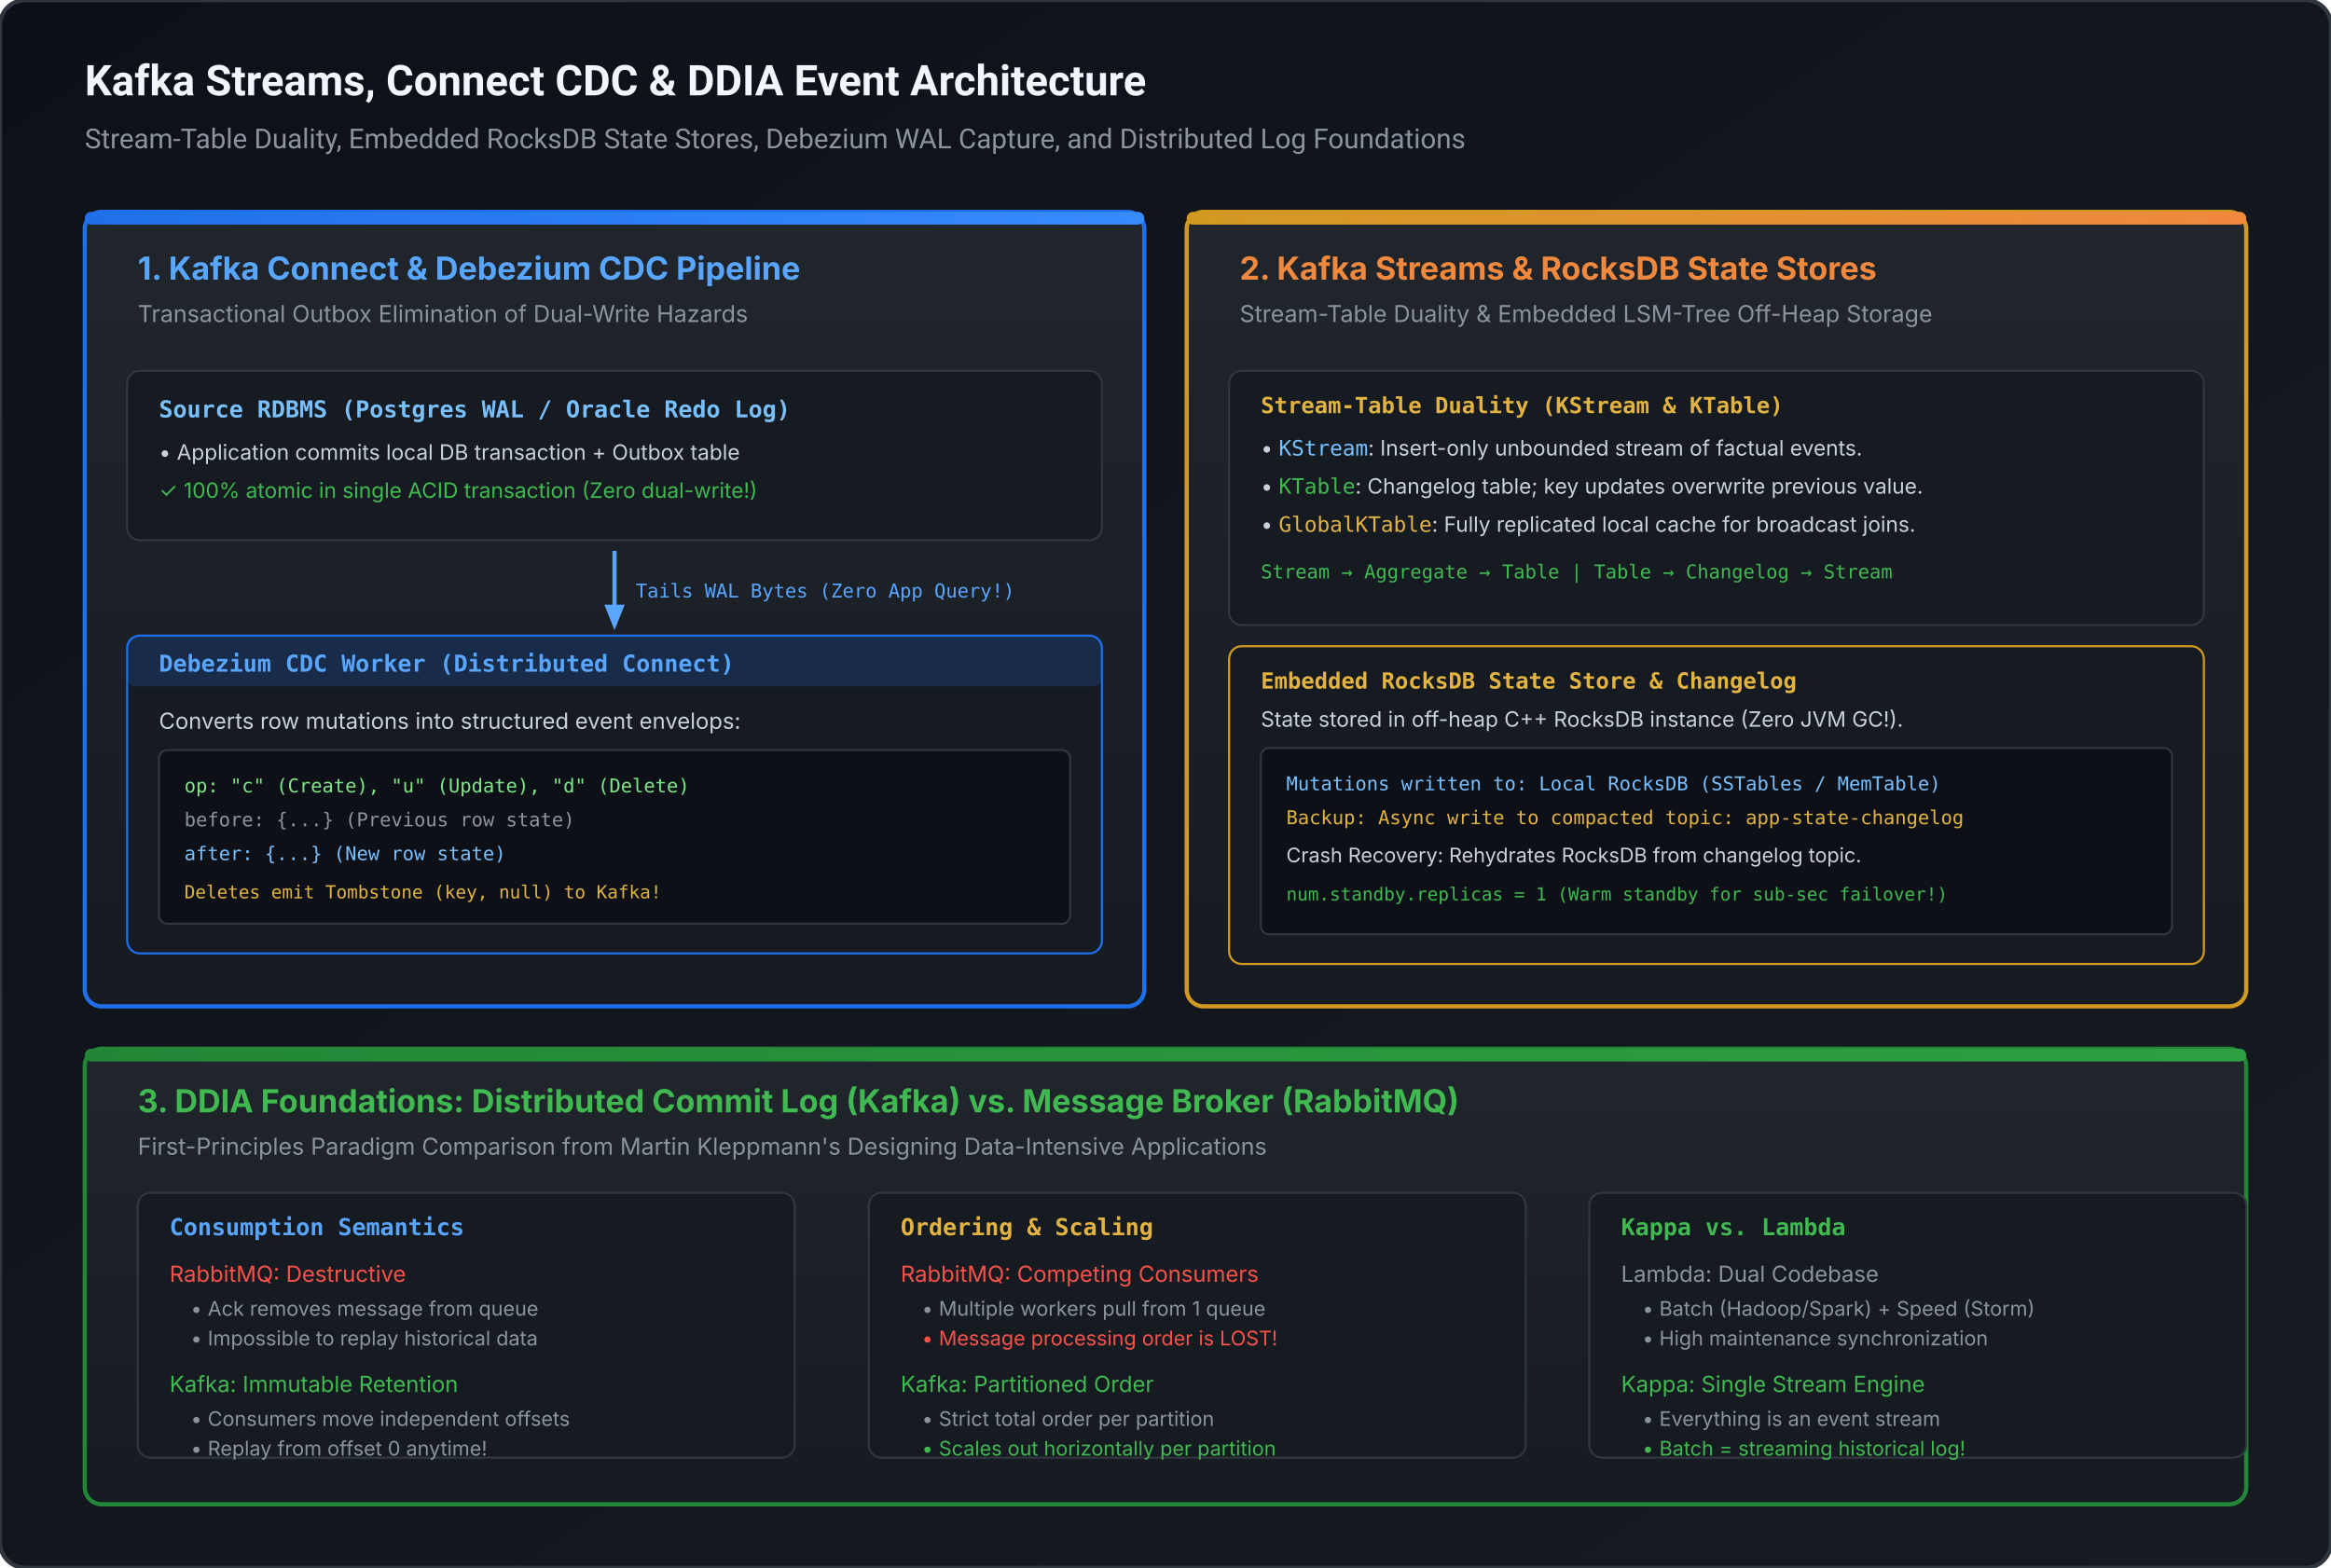
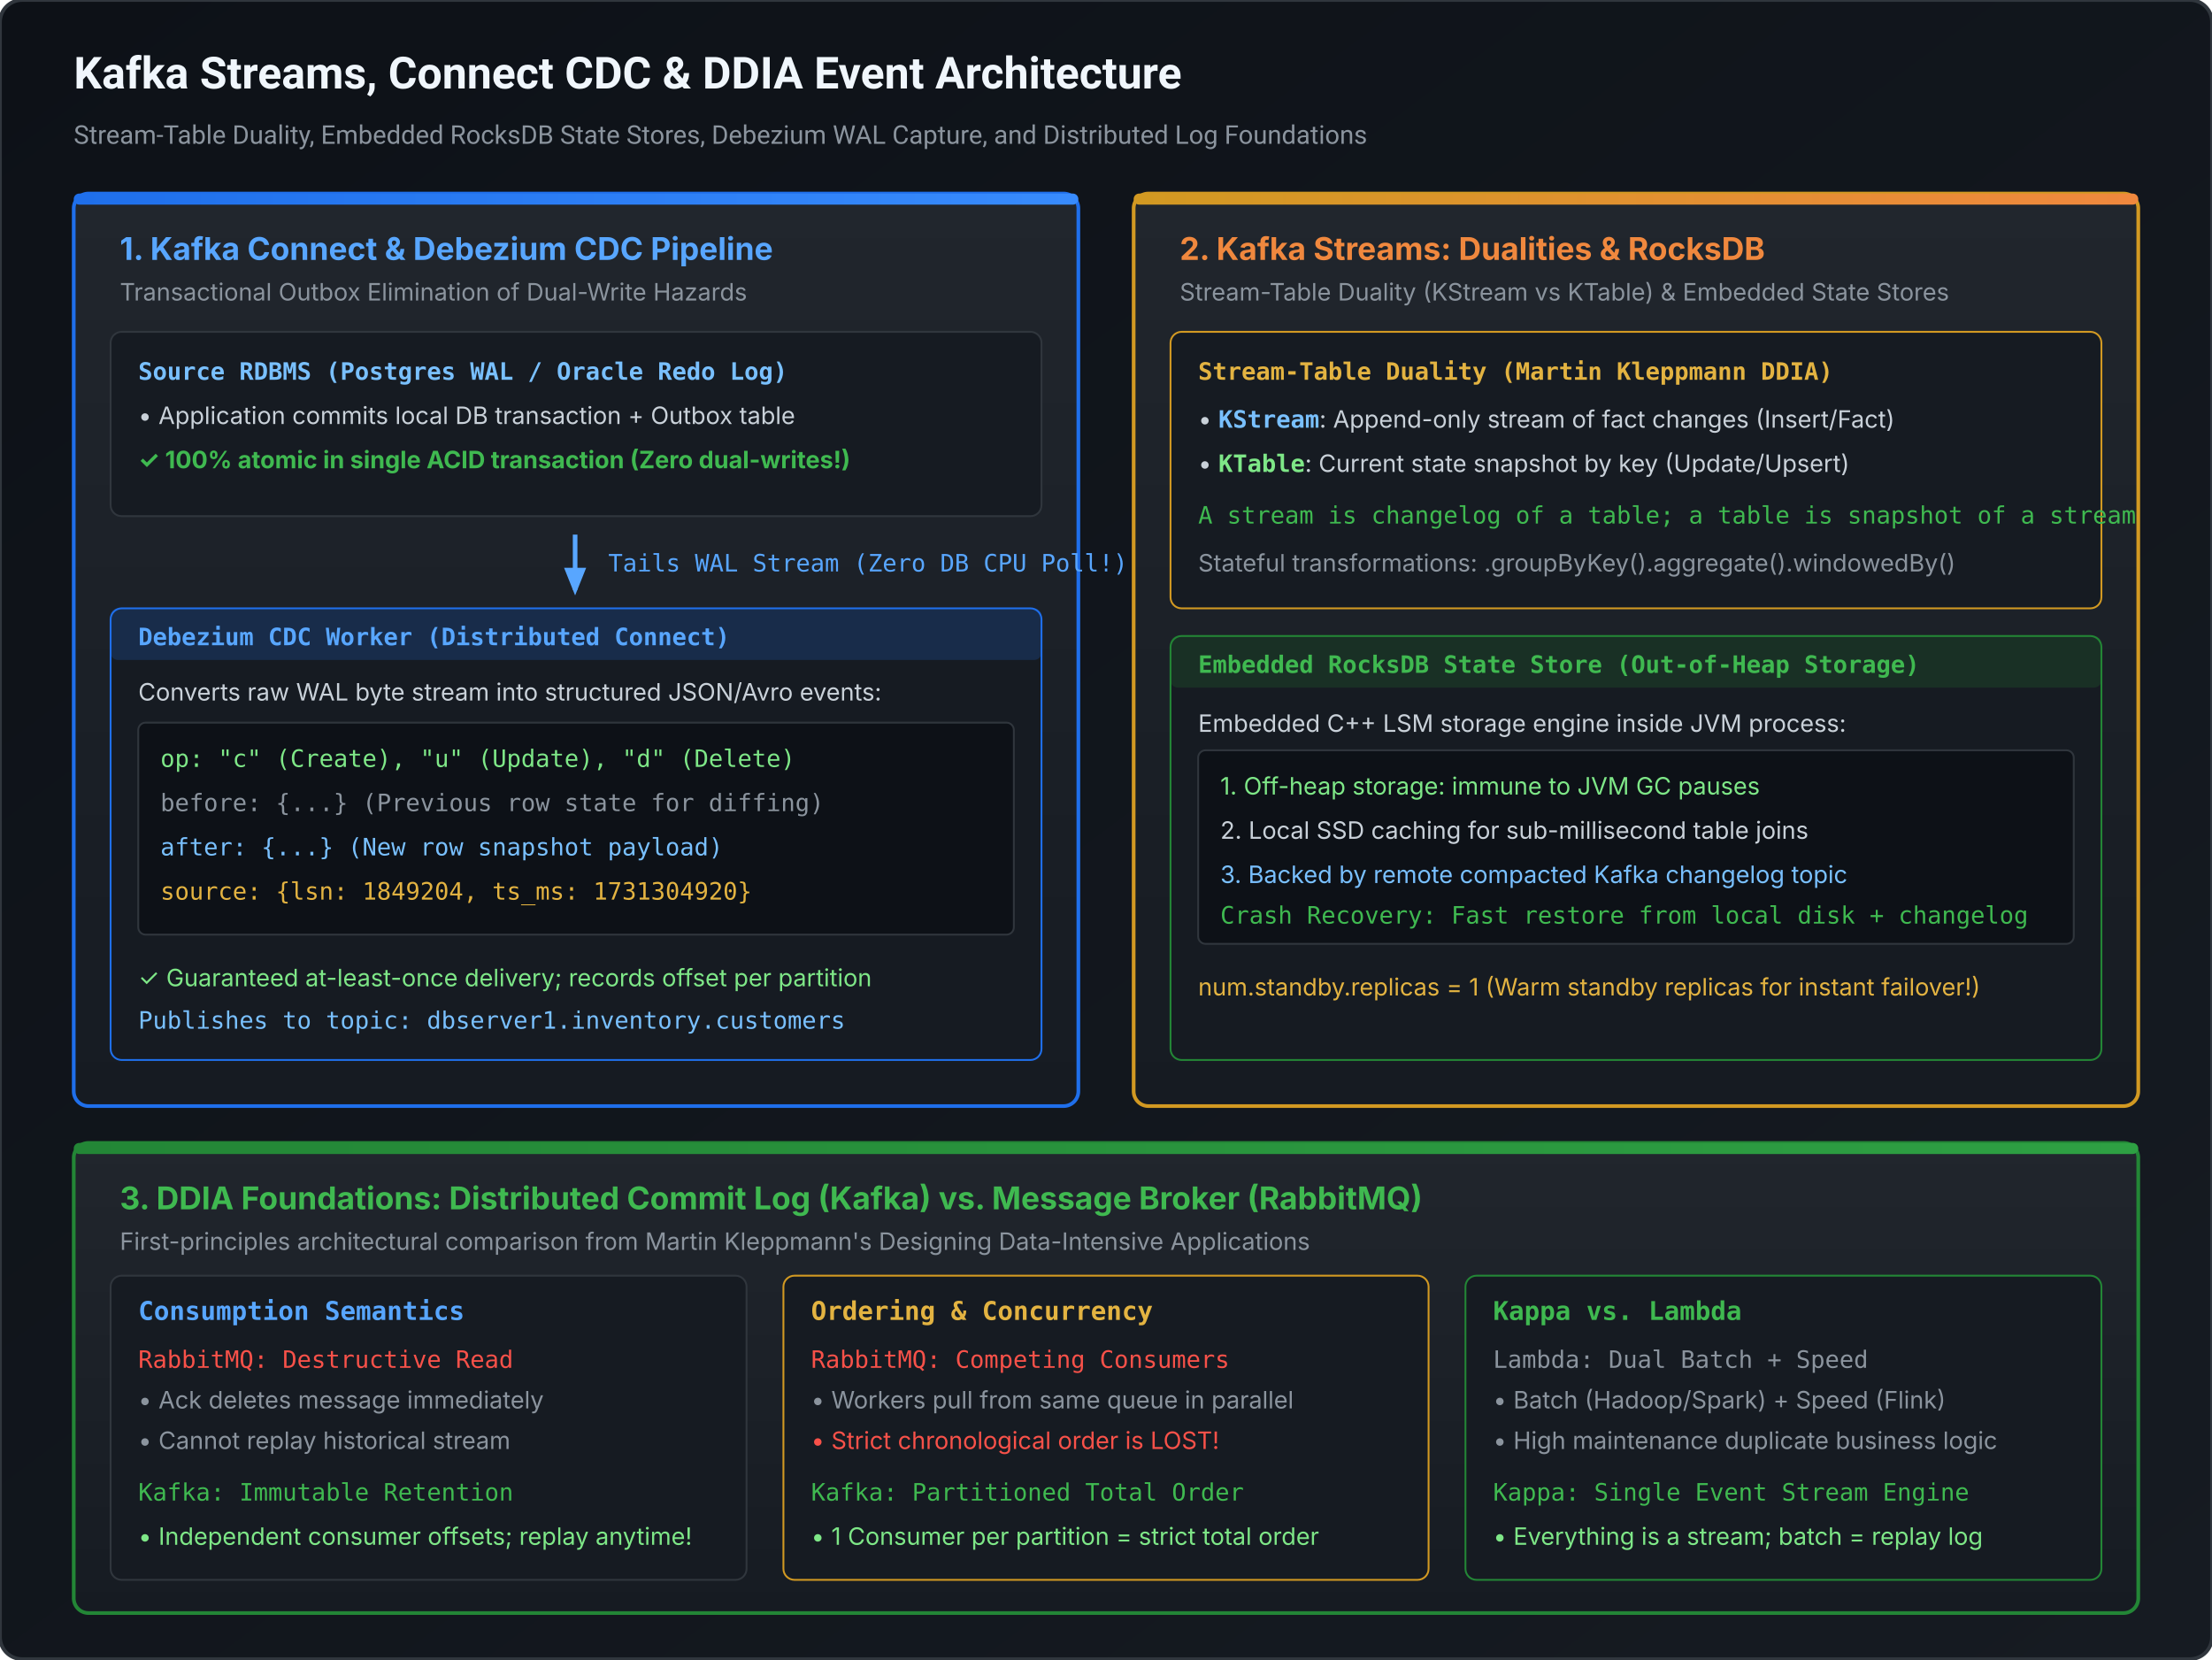
- <svg xmlns="http://www.w3.org/2000/svg" viewBox="0 0 1100 740" width="100%" height="100%">
+ <svg xmlns="http://www.w3.org/2000/svg" viewBox="0 0 1200 900" width="100%" height="100%">
  <defs>
    <linearGradient id="bgGradK4" x1="0%" y1="0%" x2="100%" y2="100%">
      <stop offset="0%" stop-color="#0d1117" />
      <stop offset="100%" stop-color="#161b22" />
    </linearGradient>
    <linearGradient id="cardGradK4" x1="0%" y1="0%" x2="0%" y2="100%">
      <stop offset="0%" stop-color="#21262d" />
      <stop offset="100%" stop-color="#161b22" />
    </linearGradient>
    <linearGradient id="cdcGrad" x1="0%" y1="0%" x2="100%" y2="0%">
      <stop offset="0%" stop-color="#1f6feb" />
      <stop offset="100%" stop-color="#388bfd" />
    </linearGradient>
    <linearGradient id="streamsGrad" x1="0%" y1="0%" x2="100%" y2="0%">
      <stop offset="0%" stop-color="#d29922" />
      <stop offset="100%" stop-color="#f0883e" />
    </linearGradient>
    <linearGradient id="ddiaGrad" x1="0%" y1="0%" x2="100%" y2="0%">
      <stop offset="0%" stop-color="#238636" />
      <stop offset="100%" stop-color="#2ea043" />
    </linearGradient>
    <marker id="arrowBlueK4" viewBox="0 0 10 10" refX="8" refY="5" markerWidth="6" markerHeight="6" orient="auto-start-reverse">
      <path d="M 0 1 L 10 5 L 0 9 z" fill="#58a6ff" />
    </marker>
    <marker id="arrowGreenK4" viewBox="0 0 10 10" refX="8" refY="5" markerWidth="6" markerHeight="6" orient="auto-start-reverse">
      <path d="M 0 1 L 10 5 L 0 9 z" fill="#3fb950" />
    </marker>
  </defs>
-   <rect width="1100" height="740" fill="url(#bgGradK4)" rx="12" stroke="#30363d" stroke-width="2" />
-   <text x="40" y="45" font-family="-apple-system, BlinkMacSystemFont, 'Segoe UI', Roboto, sans-serif" font-size="20" font-weight="700" fill="#f0f6fc">Kafka Streams, Connect CDC &amp; DDIA Event Architecture</text>
-   <text x="40" y="70" font-family="-apple-system, BlinkMacSystemFont, 'Segoe UI', Roboto, sans-serif" font-size="13" fill="#8b949e">Stream-Table Duality, Embedded RocksDB State Stores, Debezium WAL Capture, and Distributed Log Foundations</text>
-   <g transform="translate(40, 100)">
-     <rect width="500" height="375" rx="8" fill="url(#cardGradK4)" stroke="#1f6feb" stroke-width="2" />
-     <rect width="500" height="6" rx="3" fill="url(#cdcGrad)" />
-     <text x="25" y="32" font-family="-apple-system, BlinkMacSystemFont, 'Segoe UI', sans-serif" font-size="15" font-weight="700" fill="#58a6ff">1. Kafka Connect &amp; Debezium CDC Pipeline</text>
-     <text x="25" y="52" font-family="-apple-system, BlinkMacSystemFont, 'Segoe UI', sans-serif" font-size="11" fill="#8b949e">Transactional Outbox Elimination of Dual-Write Hazards</text>
+   <rect width="1200" height="900" fill="url(#bgGradK4)" rx="12" stroke="#30363d" stroke-width="2" />
+   <text x="40" y="48" font-family="-apple-system, BlinkMacSystemFont, 'Segoe UI', Roboto, sans-serif" font-size="24" font-weight="700" fill="#f0f6fc">Kafka Streams, Connect CDC &amp; DDIA Event Architecture</text>
+   <text x="40" y="78" font-family="-apple-system, BlinkMacSystemFont, 'Segoe UI', Roboto, sans-serif" font-size="14" fill="#8b949e">Stream-Table Duality, Embedded RocksDB State Stores, Debezium WAL Capture, and Distributed Log Foundations</text>
+   <g transform="translate(40, 105)">
+     <rect width="545" height="495" rx="8" fill="url(#cardGradK4)" stroke="#1f6feb" stroke-width="2" />
+     <rect width="545" height="6" rx="3" fill="url(#cdcGrad)" />
+     <text x="25" y="36" font-family="-apple-system, BlinkMacSystemFont, 'Segoe UI', sans-serif" font-size="17" font-weight="700" fill="#58a6ff">1. Kafka Connect &amp; Debezium CDC Pipeline</text>
+     <text x="25" y="58" font-family="-apple-system, BlinkMacSystemFont, 'Segoe UI', sans-serif" font-size="13" fill="#8b949e">Transactional Outbox Elimination of Dual-Write Hazards</text>
    <g transform="translate(20, 75)">
-       <rect width="460" height="80" rx="6" fill="#161b22" stroke="#30363d" />
-       <text x="15" y="22" font-family="monospace" font-size="11" font-weight="700" fill="#79c0ff">Source RDBMS (Postgres WAL / Oracle Redo Log)</text>
-       <text x="15" y="42" font-family="-apple-system, BlinkMacSystemFont, 'Segoe UI', sans-serif" font-size="10" fill="#c9d1d9">• Application commits local DB transaction + Outbox table</text>
-       <text x="15" y="60" font-family="-apple-system, BlinkMacSystemFont, 'Segoe UI', sans-serif" font-size="10" fill="#3fb950">✓ 100% atomic in single ACID transaction (Zero dual-write!)</text>
+       <rect width="505" height="100" rx="6" fill="#161b22" stroke="#30363d" />
+       <text x="15" y="26" font-family="monospace" font-size="13" font-weight="700" fill="#79c0ff">Source RDBMS (Postgres WAL / Oracle Redo Log)</text>
+       <text x="15" y="50" font-family="-apple-system, BlinkMacSystemFont, sans-serif" font-size="13" fill="#c9d1d9">• Application commits local DB transaction + Outbox table</text>
+       <text x="15" y="74" font-family="-apple-system, BlinkMacSystemFont, sans-serif" font-size="13" font-weight="700" fill="#3fb950">✓ 100% atomic in single ACID transaction (Zero dual-writes!)</text>
    </g>
-     <line x1="250" y1="160" x2="250" y2="195" stroke="#58a6ff" stroke-width="2" marker-end="url(#arrowBlueK4)" />
-     <text x="260" y="182" font-family="monospace" font-size="9" fill="#58a6ff">Tails WAL Bytes (Zero App Query!)</text>
-     <g transform="translate(20, 200)">
-       <rect width="460" height="150" rx="6" fill="#161b22" stroke="#1f6feb" />
-       <rect width="460" height="24" rx="4" fill="#1f6feb" fill-opacity="0.2" />
-       <text x="15" y="17" font-family="monospace" font-size="11" font-weight="700" fill="#58a6ff">Debezium CDC Worker (Distributed Connect)</text>
-       <text x="15" y="44" font-family="-apple-system, BlinkMacSystemFont, 'Segoe UI', sans-serif" font-size="10.5" fill="#c9d1d9">Converts row mutations into structured event envelops:</text>
-       <g transform="translate(15, 54)">
-         <rect width="430" height="82" rx="4" fill="#0d1117" stroke="#30363d" />
-         <text x="12" y="20" font-family="monospace" font-size="9" fill="#7ee787">op: "c" (Create), "u" (Update), "d" (Delete)</text>
-         <text x="12" y="36" font-family="monospace" font-size="9" fill="#8b949e">before: {...} (Previous row state)</text>
-         <text x="12" y="52" font-family="monospace" font-size="9" fill="#79c0ff">after:  {...} (New row state)</text>
-         <text x="12" y="70" font-family="monospace" font-size="8.5" fill="#e3b341">Deletes emit Tombstone (key, null) to Kafka!</text>
+     <path d="M 272 185 L 272 215" fill="none" stroke="#58a6ff" stroke-width="2.5" marker-end="url(#arrowBlueK4)" />
+     <text x="290" y="205" font-family="monospace" font-size="13" fill="#58a6ff">Tails WAL Stream (Zero DB CPU Poll!)</text>
+     <g transform="translate(20, 225)">
+       <rect width="505" height="245" rx="6" fill="#161b22" stroke="#1f6feb" />
+       <rect width="505" height="28" rx="4" fill="#1f6feb" fill-opacity="0.2" />
+       <text x="15" y="20" font-family="monospace" font-size="13" font-weight="700" fill="#58a6ff">Debezium CDC Worker (Distributed Connect)</text>
+       <text x="15" y="50" font-family="-apple-system, BlinkMacSystemFont, sans-serif" font-size="13" fill="#c9d1d9">Converts raw WAL byte stream into structured JSON/Avro events:</text>
+       <g transform="translate(15, 62)">
+         <rect width="475" height="115" rx="4" fill="#0d1117" stroke="#30363d" />
+         <text x="12" y="24" font-family="monospace" font-size="13" fill="#7ee787">op: "c" (Create), "u" (Update), "d" (Delete)</text>
+         <text x="12" y="48" font-family="monospace" font-size="13" fill="#8b949e">before: {...} (Previous row state for diffing)</text>
+         <text x="12" y="72" font-family="monospace" font-size="13" fill="#79c0ff">after:  {...} (New row snapshot payload)</text>
+         <text x="12" y="96" font-family="monospace" font-size="13" fill="#e3b341">source: {lsn: 1849204, ts_ms: 1731304920}</text>
      </g>
+       <text x="15" y="205" font-family="-apple-system, BlinkMacSystemFont, sans-serif" font-size="13" fill="#7ee787">✓ Guaranteed at-least-once delivery; records offset per partition</text>
+       <text x="15" y="228" font-family="monospace" font-size="13" fill="#79c0ff">Publishes to topic: dbserver1.inventory.customers</text>
    </g>
  </g>
-   <g transform="translate(560, 100)">
-     <rect width="500" height="375" rx="8" fill="url(#cardGradK4)" stroke="#d29922" stroke-width="2" />
-     <rect width="500" height="6" rx="3" fill="url(#streamsGrad)" />
-     <text x="25" y="32" font-family="-apple-system, BlinkMacSystemFont, 'Segoe UI', sans-serif" font-size="15" font-weight="700" fill="#f0883e">2. Kafka Streams &amp; RocksDB State Stores</text>
-     <text x="25" y="52" font-family="-apple-system, BlinkMacSystemFont, 'Segoe UI', sans-serif" font-size="11" fill="#8b949e">Stream-Table Duality &amp; Embedded LSM-Tree Off-Heap Storage</text>
+   <g transform="translate(615, 105)">
+     <rect width="545" height="495" rx="8" fill="url(#cardGradK4)" stroke="#d29922" stroke-width="2" />
+     <rect width="545" height="6" rx="3" fill="url(#streamsGrad)" />
+     <text x="25" y="36" font-family="-apple-system, BlinkMacSystemFont, 'Segoe UI', sans-serif" font-size="17" font-weight="700" fill="#f0883e">2. Kafka Streams: Dualities &amp; RocksDB</text>
+     <text x="25" y="58" font-family="-apple-system, BlinkMacSystemFont, 'Segoe UI', sans-serif" font-size="13" fill="#8b949e">Stream-Table Duality (KStream vs KTable) &amp; Embedded State Stores</text>
    <g transform="translate(20, 75)">
-       <rect width="460" height="120" rx="6" fill="#161b22" stroke="#30363d" />
-       <text x="15" y="20" font-family="monospace" font-size="10.5" font-weight="700" fill="#e3b341">Stream-Table Duality (KStream &amp; KTable)</text>
-       <text x="15" y="40" font-family="-apple-system, BlinkMacSystemFont, 'Segoe UI', sans-serif" font-size="10" fill="#c9d1d9">• <tspan font-family="monospace" fill="#79c0ff">KStream</tspan>: Insert-only unbounded stream of factual events.</text>
-       <text x="15" y="58" font-family="-apple-system, BlinkMacSystemFont, 'Segoe UI', sans-serif" font-size="10" fill="#c9d1d9">• <tspan font-family="monospace" fill="#3fb950">KTable</tspan>: Changelog table; key updates overwrite previous value.</text>
-       <text x="15" y="76" font-family="-apple-system, BlinkMacSystemFont, 'Segoe UI', sans-serif" font-size="10" fill="#c9d1d9">• <tspan font-family="monospace" fill="#e3b341">GlobalKTable</tspan>: Fully replicated local cache for broadcast joins.</text>
-       <text x="15" y="98" font-family="monospace" font-size="9" fill="#3fb950">Stream → Aggregate → Table | Table → Changelog → Stream</text>
+       <rect width="505" height="150" rx="6" fill="#161b22" stroke="#d29922" />
+       <text x="15" y="26" font-family="monospace" font-size="13" font-weight="700" fill="#e3b341">Stream-Table Duality (Martin Kleppmann DDIA)</text>
+       <text x="15" y="52" font-family="-apple-system, BlinkMacSystemFont, sans-serif" font-size="13" fill="#c9d1d9">• <tspan font-family="monospace" font-weight="700" fill="#79c0ff">KStream</tspan>: Append-only stream of fact changes (Insert/Fact)</text>
+       <text x="15" y="76" font-family="-apple-system, BlinkMacSystemFont, sans-serif" font-size="13" fill="#c9d1d9">• <tspan font-family="monospace" font-weight="700" fill="#7ee787">KTable</tspan>: Current state snapshot by key (Update/Upsert)</text>
+       <text x="15" y="104" font-family="monospace" font-size="13" fill="#3fb950">A stream is changelog of a table; a table is snapshot of a stream</text>
+       <text x="15" y="130" font-family="-apple-system, BlinkMacSystemFont, sans-serif" font-size="13" fill="#8b949e">Stateful transformations: .groupByKey().aggregate().windowedBy()</text>
    </g>
-     <g transform="translate(20, 205)">
-       <rect width="460" height="150" rx="6" fill="#161b22" stroke="#d29922" />
-       <text x="15" y="20" font-family="monospace" font-size="10.5" font-weight="700" fill="#e3b341">Embedded RocksDB State Store &amp; Changelog</text>
-       <text x="15" y="38" font-family="-apple-system, BlinkMacSystemFont, 'Segoe UI', sans-serif" font-size="10" fill="#c9d1d9">State stored in off-heap C++ RocksDB instance (Zero JVM GC!).</text>
-       <g transform="translate(15, 48)">
-         <rect width="430" height="88" rx="4" fill="#0d1117" stroke="#30363d" />
-         <text x="12" y="20" font-family="monospace" font-size="9" fill="#79c0ff">Mutations written to: Local RocksDB (SSTables / MemTable)</text>
-         <text x="12" y="36" font-family="monospace" font-size="9" fill="#e3b341">Backup: Async write to compacted topic: app-state-changelog</text>
-         <text x="12" y="54" font-family="-apple-system, BlinkMacSystemFont, 'Segoe UI', sans-serif" font-size="9.5" fill="#c9d1d9">Crash Recovery: Rehydrates RocksDB from changelog topic.</text>
-         <text x="12" y="72" font-family="monospace" font-size="8.5" fill="#3fb950">num.standby.replicas = 1 (Warm standby for sub-sec failover!)</text>
+     <g transform="translate(20, 240)">
+       <rect width="505" height="230" rx="6" fill="#161b22" stroke="#238636" />
+       <rect width="505" height="28" rx="4" fill="#238636" fill-opacity="0.2" />
+       <text x="15" y="20" font-family="monospace" font-size="13" font-weight="700" fill="#3fb950">Embedded RocksDB State Store (Out-of-Heap Storage)</text>
+       <text x="15" y="52" font-family="-apple-system, BlinkMacSystemFont, sans-serif" font-size="13" fill="#c9d1d9">Embedded C++ LSM storage engine inside JVM process:</text>
+       <g transform="translate(15, 62)">
+         <rect width="475" height="105" rx="4" fill="#0d1117" stroke="#30363d" />
+         <text x="12" y="24" font-family="-apple-system, BlinkMacSystemFont, sans-serif" font-size="13" fill="#7ee787">1. Off-heap storage: immune to JVM GC pauses</text>
+         <text x="12" y="48" font-family="-apple-system, BlinkMacSystemFont, sans-serif" font-size="13" fill="#c9d1d9">2. Local SSD caching for sub-millisecond table joins</text>
+         <text x="12" y="72" font-family="-apple-system, BlinkMacSystemFont, sans-serif" font-size="13" fill="#79c0ff">3. Backed by remote compacted Kafka changelog topic</text>
+         <text x="12" y="94" font-family="monospace" font-size="13" fill="#3fb950">Crash Recovery: Fast restore from local disk + changelog</text>
      </g>
+       <text x="15" y="195" font-family="-apple-system, BlinkMacSystemFont, sans-serif" font-size="13" fill="#e3b341">num.standby.replicas = 1 (Warm standby replicas for instant failover!)</text>
    </g>
  </g>
-   <g transform="translate(40, 495)">
-     <rect width="1020" height="215" rx="8" fill="url(#cardGradK4)" stroke="#238636" stroke-width="2" />
-     <rect width="1020" height="6" rx="3" fill="url(#ddiaGrad)" />
-     <text x="25" y="30" font-family="-apple-system, BlinkMacSystemFont, 'Segoe UI', sans-serif" font-size="15" font-weight="700" fill="#3fb950">3. DDIA Foundations: Distributed Commit Log (Kafka) vs. Message Broker (RabbitMQ)</text>
-     <text x="25" y="50" font-family="-apple-system, BlinkMacSystemFont, 'Segoe UI', sans-serif" font-size="11" fill="#8b949e">First-Principles Paradigm Comparison from Martin Kleppmann's Designing Data-Intensive Applications</text>
-     <g transform="translate(25, 68)">
+   <g transform="translate(40, 620)">
+     <rect width="1120" height="255" rx="8" fill="url(#cardGradK4)" stroke="#238636" stroke-width="2" />
+     <rect width="1120" height="6" rx="3" fill="url(#ddiaGrad)" />
+     <text x="25" y="36" font-family="-apple-system, BlinkMacSystemFont, 'Segoe UI', sans-serif" font-size="17" font-weight="700" fill="#3fb950">3. DDIA Foundations: Distributed Commit Log (Kafka) vs. Message Broker (RabbitMQ)</text>
+     <text x="25" y="58" font-family="-apple-system, BlinkMacSystemFont, 'Segoe UI', sans-serif" font-size="13" fill="#8b949e">First-principles architectural comparison from Martin Kleppmann's Designing Data-Intensive Applications</text>
+     <g transform="translate(20, 72)">
      <g transform="translate(0, 0)">
-         <rect width="310" height="125" rx="6" fill="#161b22" stroke="#30363d" />
-         <text x="15" y="20" font-family="monospace" font-size="11" font-weight="700" fill="#58a6ff">Consumption Semantics</text>
-         <text x="15" y="42" font-family="-apple-system, BlinkMacSystemFont, 'Segoe UI', sans-serif" font-size="10.5" fill="#f85149">RabbitMQ: Destructive</text>
-         <text x="25" y="58" font-family="-apple-system, BlinkMacSystemFont, 'Segoe UI', sans-serif" font-size="9.5" fill="#8b949e">• Ack removes message from queue</text>
-         <text x="25" y="72" font-family="-apple-system, BlinkMacSystemFont, 'Segoe UI', sans-serif" font-size="9.5" fill="#8b949e">• Impossible to replay historical data</text>
-         <text x="15" y="94" font-family="-apple-system, BlinkMacSystemFont, 'Segoe UI', sans-serif" font-size="10.5" fill="#3fb950">Kafka: Immutable Retention</text>
-         <text x="25" y="110" font-family="-apple-system, BlinkMacSystemFont, 'Segoe UI', sans-serif" font-size="9.5" fill="#8b949e">• Consumers move independent offsets</text>
-         <text x="25" y="124" font-family="-apple-system, BlinkMacSystemFont, 'Segoe UI', sans-serif" font-size="9.5" fill="#8b949e">• Replay from offset 0 anytime!</text>
+         <rect width="345" height="165" rx="6" fill="#161b22" stroke="#30363d" />
+         <text x="15" y="24" font-family="monospace" font-size="14" font-weight="700" fill="#58a6ff">Consumption Semantics</text>
+         <text x="15" y="50" font-family="monospace" font-size="13" fill="#f85149">RabbitMQ: Destructive Read</text>
+         <text x="15" y="72" font-family="-apple-system, BlinkMacSystemFont, sans-serif" font-size="13" fill="#8b949e">• Ack deletes message immediately</text>
+         <text x="15" y="94" font-family="-apple-system, BlinkMacSystemFont, sans-serif" font-size="13" fill="#8b949e">• Cannot replay historical stream</text>
+         <text x="15" y="122" font-family="monospace" font-size="13" fill="#3fb950">Kafka: Immutable Retention</text>
+         <text x="15" y="146" font-family="-apple-system, BlinkMacSystemFont, sans-serif" font-size="13" fill="#7ee787">• Independent consumer offsets; replay anytime!</text>
      </g>
-       <g transform="translate(345, 0)">
-         <rect width="310" height="125" rx="6" fill="#161b22" stroke="#30363d" />
-         <text x="15" y="20" font-family="monospace" font-size="11" font-weight="700" fill="#e3b341">Ordering &amp; Scaling</text>
-         <text x="15" y="42" font-family="-apple-system, BlinkMacSystemFont, 'Segoe UI', sans-serif" font-size="10.5" fill="#f85149">RabbitMQ: Competing Consumers</text>
-         <text x="25" y="58" font-family="-apple-system, BlinkMacSystemFont, 'Segoe UI', sans-serif" font-size="9.5" fill="#8b949e">• Multiple workers pull from 1 queue</text>
-         <text x="25" y="72" font-family="-apple-system, BlinkMacSystemFont, 'Segoe UI', sans-serif" font-size="9.5" fill="#f85149">• Message processing order is LOST!</text>
-         <text x="15" y="94" font-family="-apple-system, BlinkMacSystemFont, 'Segoe UI', sans-serif" font-size="10.5" fill="#3fb950">Kafka: Partitioned Order</text>
-         <text x="25" y="110" font-family="-apple-system, BlinkMacSystemFont, 'Segoe UI', sans-serif" font-size="9.5" fill="#8b949e">• Strict total order per partition</text>
-         <text x="25" y="124" font-family="-apple-system, BlinkMacSystemFont, 'Segoe UI', sans-serif" font-size="9.5" fill="#3fb950">• Scales out horizontally per partition</text>
+       <g transform="translate(365, 0)">
+         <rect width="350" height="165" rx="6" fill="#161b22" stroke="#d29922" />
+         <text x="15" y="24" font-family="monospace" font-size="14" font-weight="700" fill="#e3b341">Ordering &amp; Concurrency</text>
+         <text x="15" y="50" font-family="monospace" font-size="13" fill="#f85149">RabbitMQ: Competing Consumers</text>
+         <text x="15" y="72" font-family="-apple-system, BlinkMacSystemFont, sans-serif" font-size="13" fill="#8b949e">• Workers pull from same queue in parallel</text>
+         <text x="15" y="94" font-family="-apple-system, BlinkMacSystemFont, sans-serif" font-size="13" fill="#f85149">• Strict chronological order is LOST!</text>
+         <text x="15" y="122" font-family="monospace" font-size="13" fill="#3fb950">Kafka: Partitioned Total Order</text>
+         <text x="15" y="146" font-family="-apple-system, BlinkMacSystemFont, sans-serif" font-size="13" fill="#7ee787">• 1 Consumer per partition = strict total order</text>
      </g>
-       <g transform="translate(685, 0)">
-         <rect width="310" height="125" rx="6" fill="#161b22" stroke="#30363d" />
-         <text x="15" y="20" font-family="monospace" font-size="11" font-weight="700" fill="#3fb950">Kappa vs. Lambda</text>
-         <text x="15" y="42" font-family="-apple-system, BlinkMacSystemFont, 'Segoe UI', sans-serif" font-size="10.5" fill="#8b949e">Lambda: Dual Codebase</text>
-         <text x="25" y="58" font-family="-apple-system, BlinkMacSystemFont, 'Segoe UI', sans-serif" font-size="9.5" fill="#8b949e">• Batch (Hadoop/Spark) + Speed (Storm)</text>
-         <text x="25" y="72" font-family="-apple-system, BlinkMacSystemFont, 'Segoe UI', sans-serif" font-size="9.5" fill="#8b949e">• High maintenance synchronization</text>
-         <text x="15" y="94" font-family="-apple-system, BlinkMacSystemFont, 'Segoe UI', sans-serif" font-size="10.5" fill="#3fb950">Kappa: Single Stream Engine</text>
-         <text x="25" y="110" font-family="-apple-system, BlinkMacSystemFont, 'Segoe UI', sans-serif" font-size="9.5" fill="#8b949e">• Everything is an event stream</text>
-         <text x="25" y="124" font-family="-apple-system, BlinkMacSystemFont, 'Segoe UI', sans-serif" font-size="9.5" fill="#3fb950">• Batch = streaming historical log!</text>
+       <g transform="translate(735, 0)">
+         <rect width="345" height="165" rx="6" fill="#161b22" stroke="#238636" />
+         <text x="15" y="24" font-family="monospace" font-size="14" font-weight="700" fill="#3fb950">Kappa vs. Lambda</text>
+         <text x="15" y="50" font-family="monospace" font-size="13" fill="#8b949e">Lambda: Dual Batch + Speed</text>
+         <text x="15" y="72" font-family="-apple-system, BlinkMacSystemFont, sans-serif" font-size="13" fill="#8b949e">• Batch (Hadoop/Spark) + Speed (Flink)</text>
+         <text x="15" y="94" font-family="-apple-system, BlinkMacSystemFont, sans-serif" font-size="13" fill="#8b949e">• High maintenance duplicate business logic</text>
+         <text x="15" y="122" font-family="monospace" font-size="13" fill="#3fb950">Kappa: Single Event Stream Engine</text>
+         <text x="15" y="146" font-family="-apple-system, BlinkMacSystemFont, sans-serif" font-size="13" fill="#7ee787">• Everything is a stream; batch = replay log</text>
      </g>
    </g>
  </g>
</svg>
